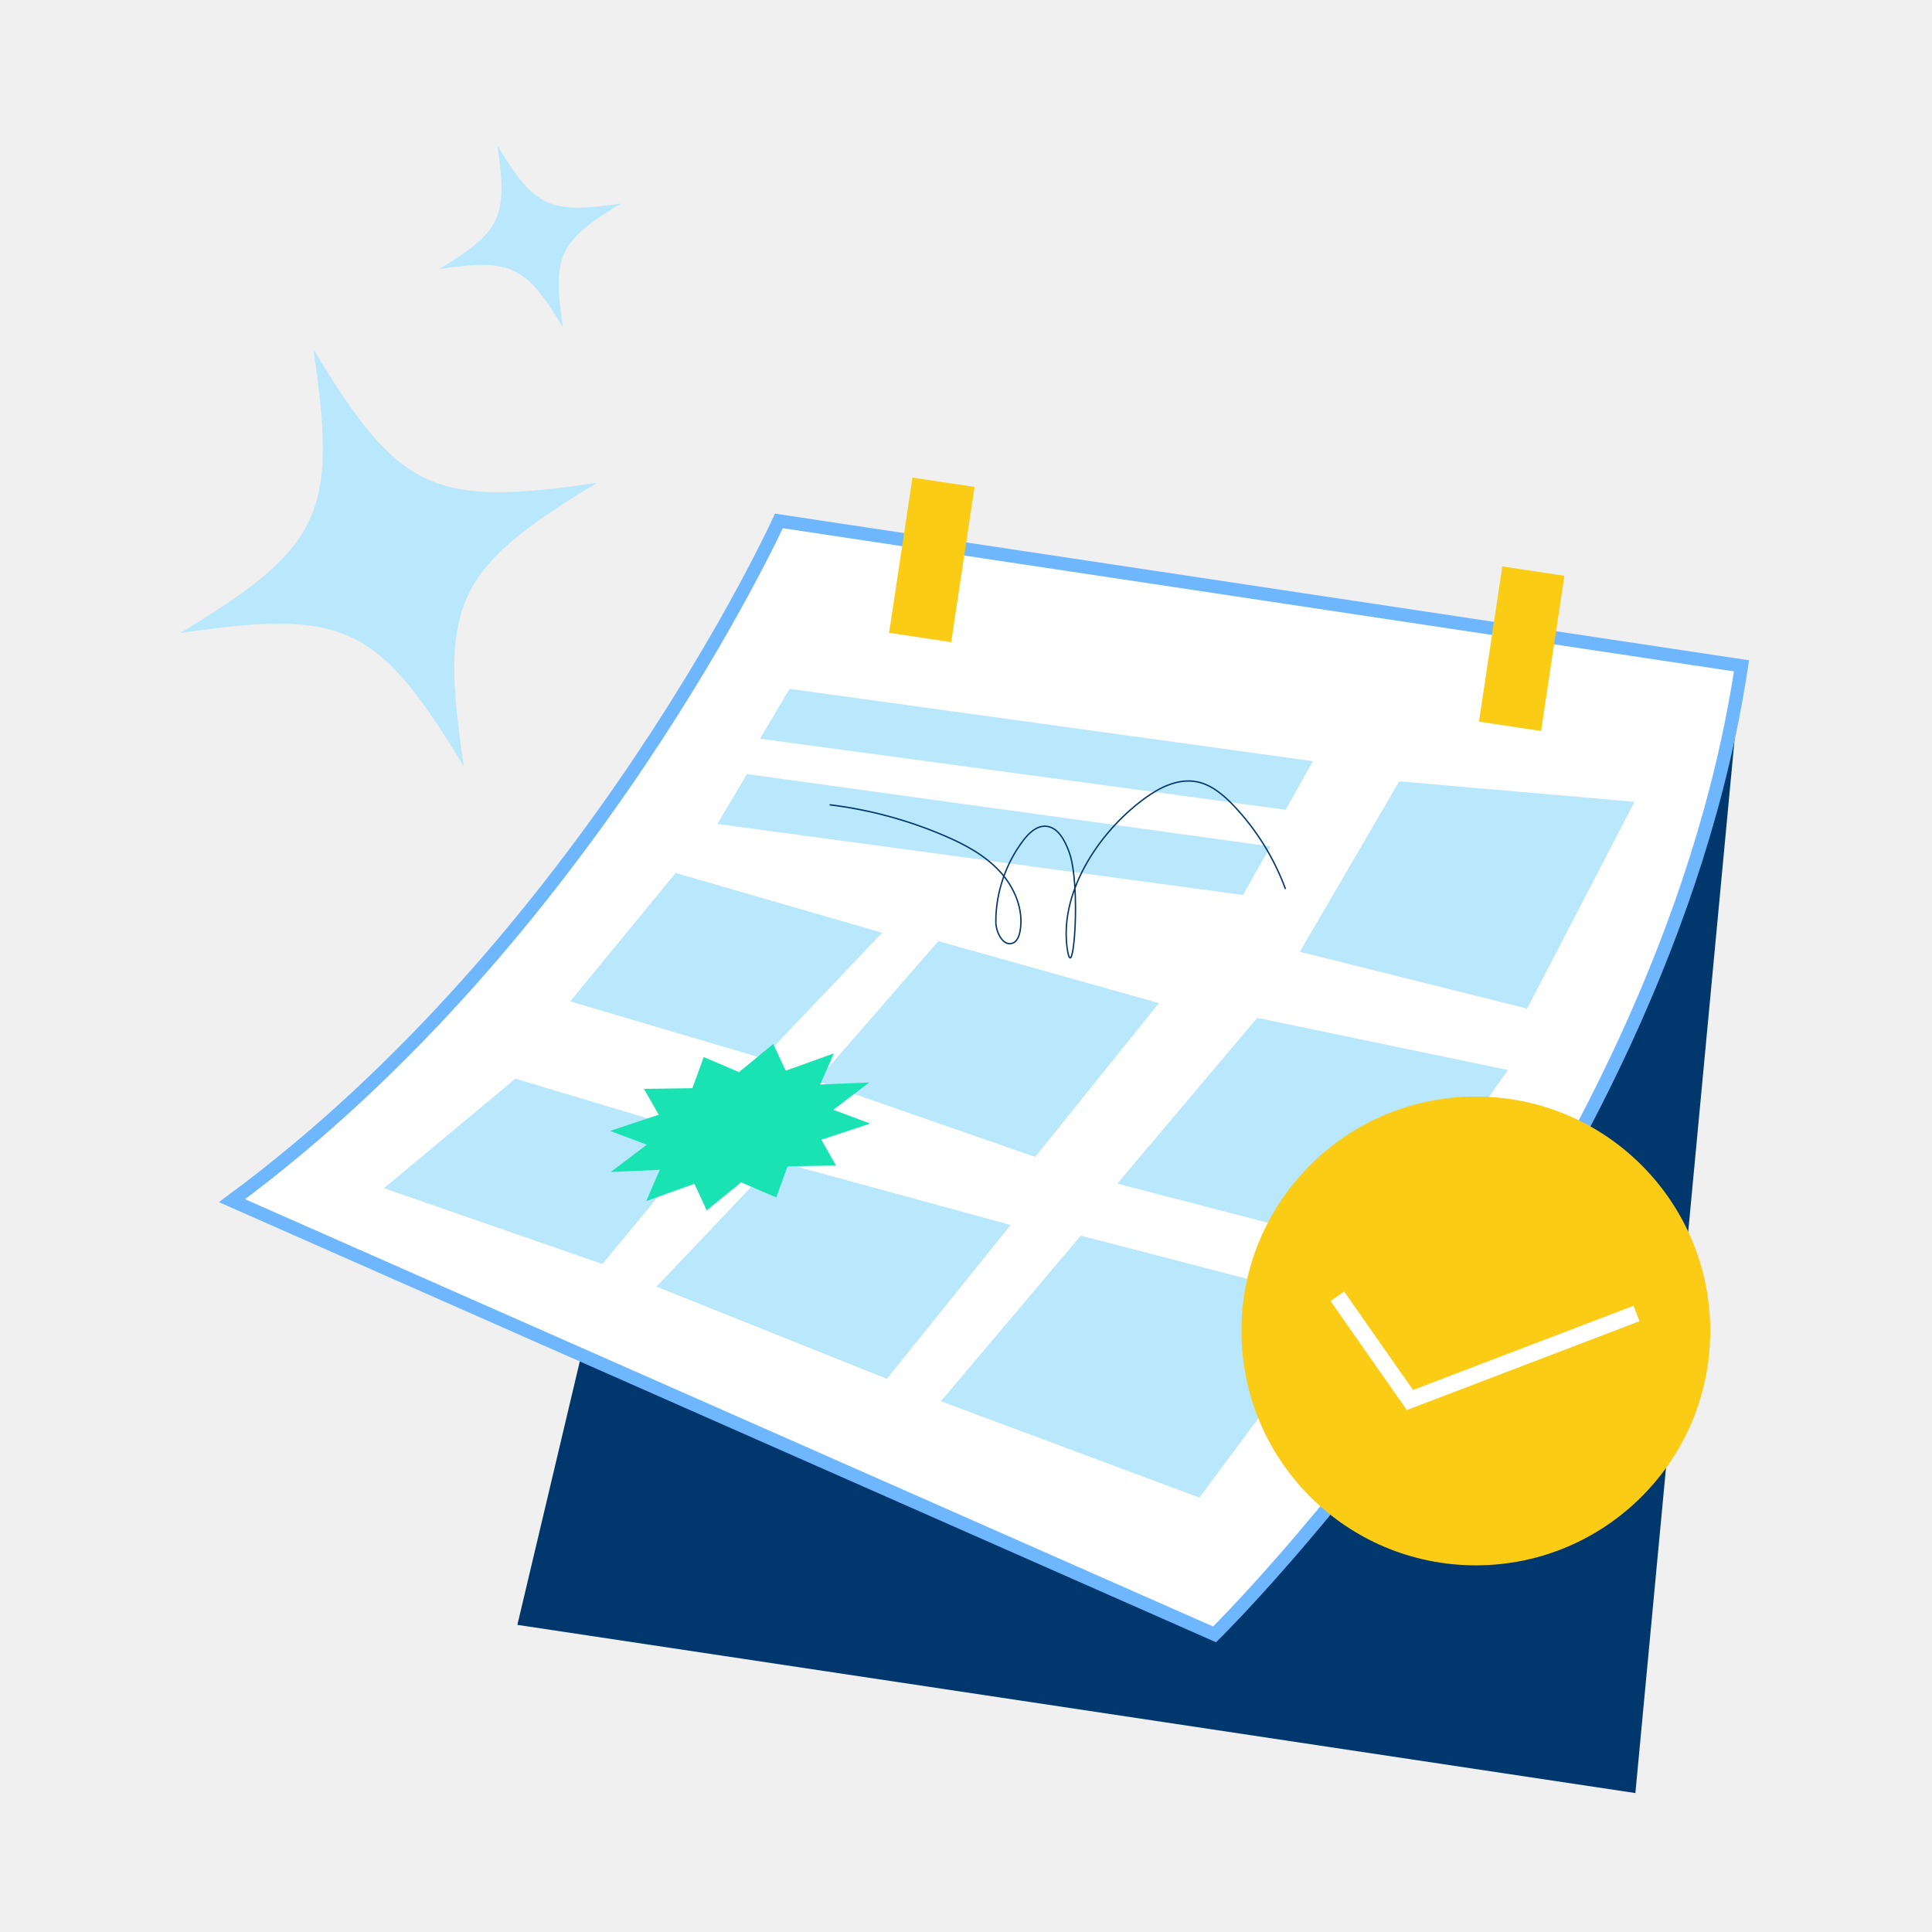
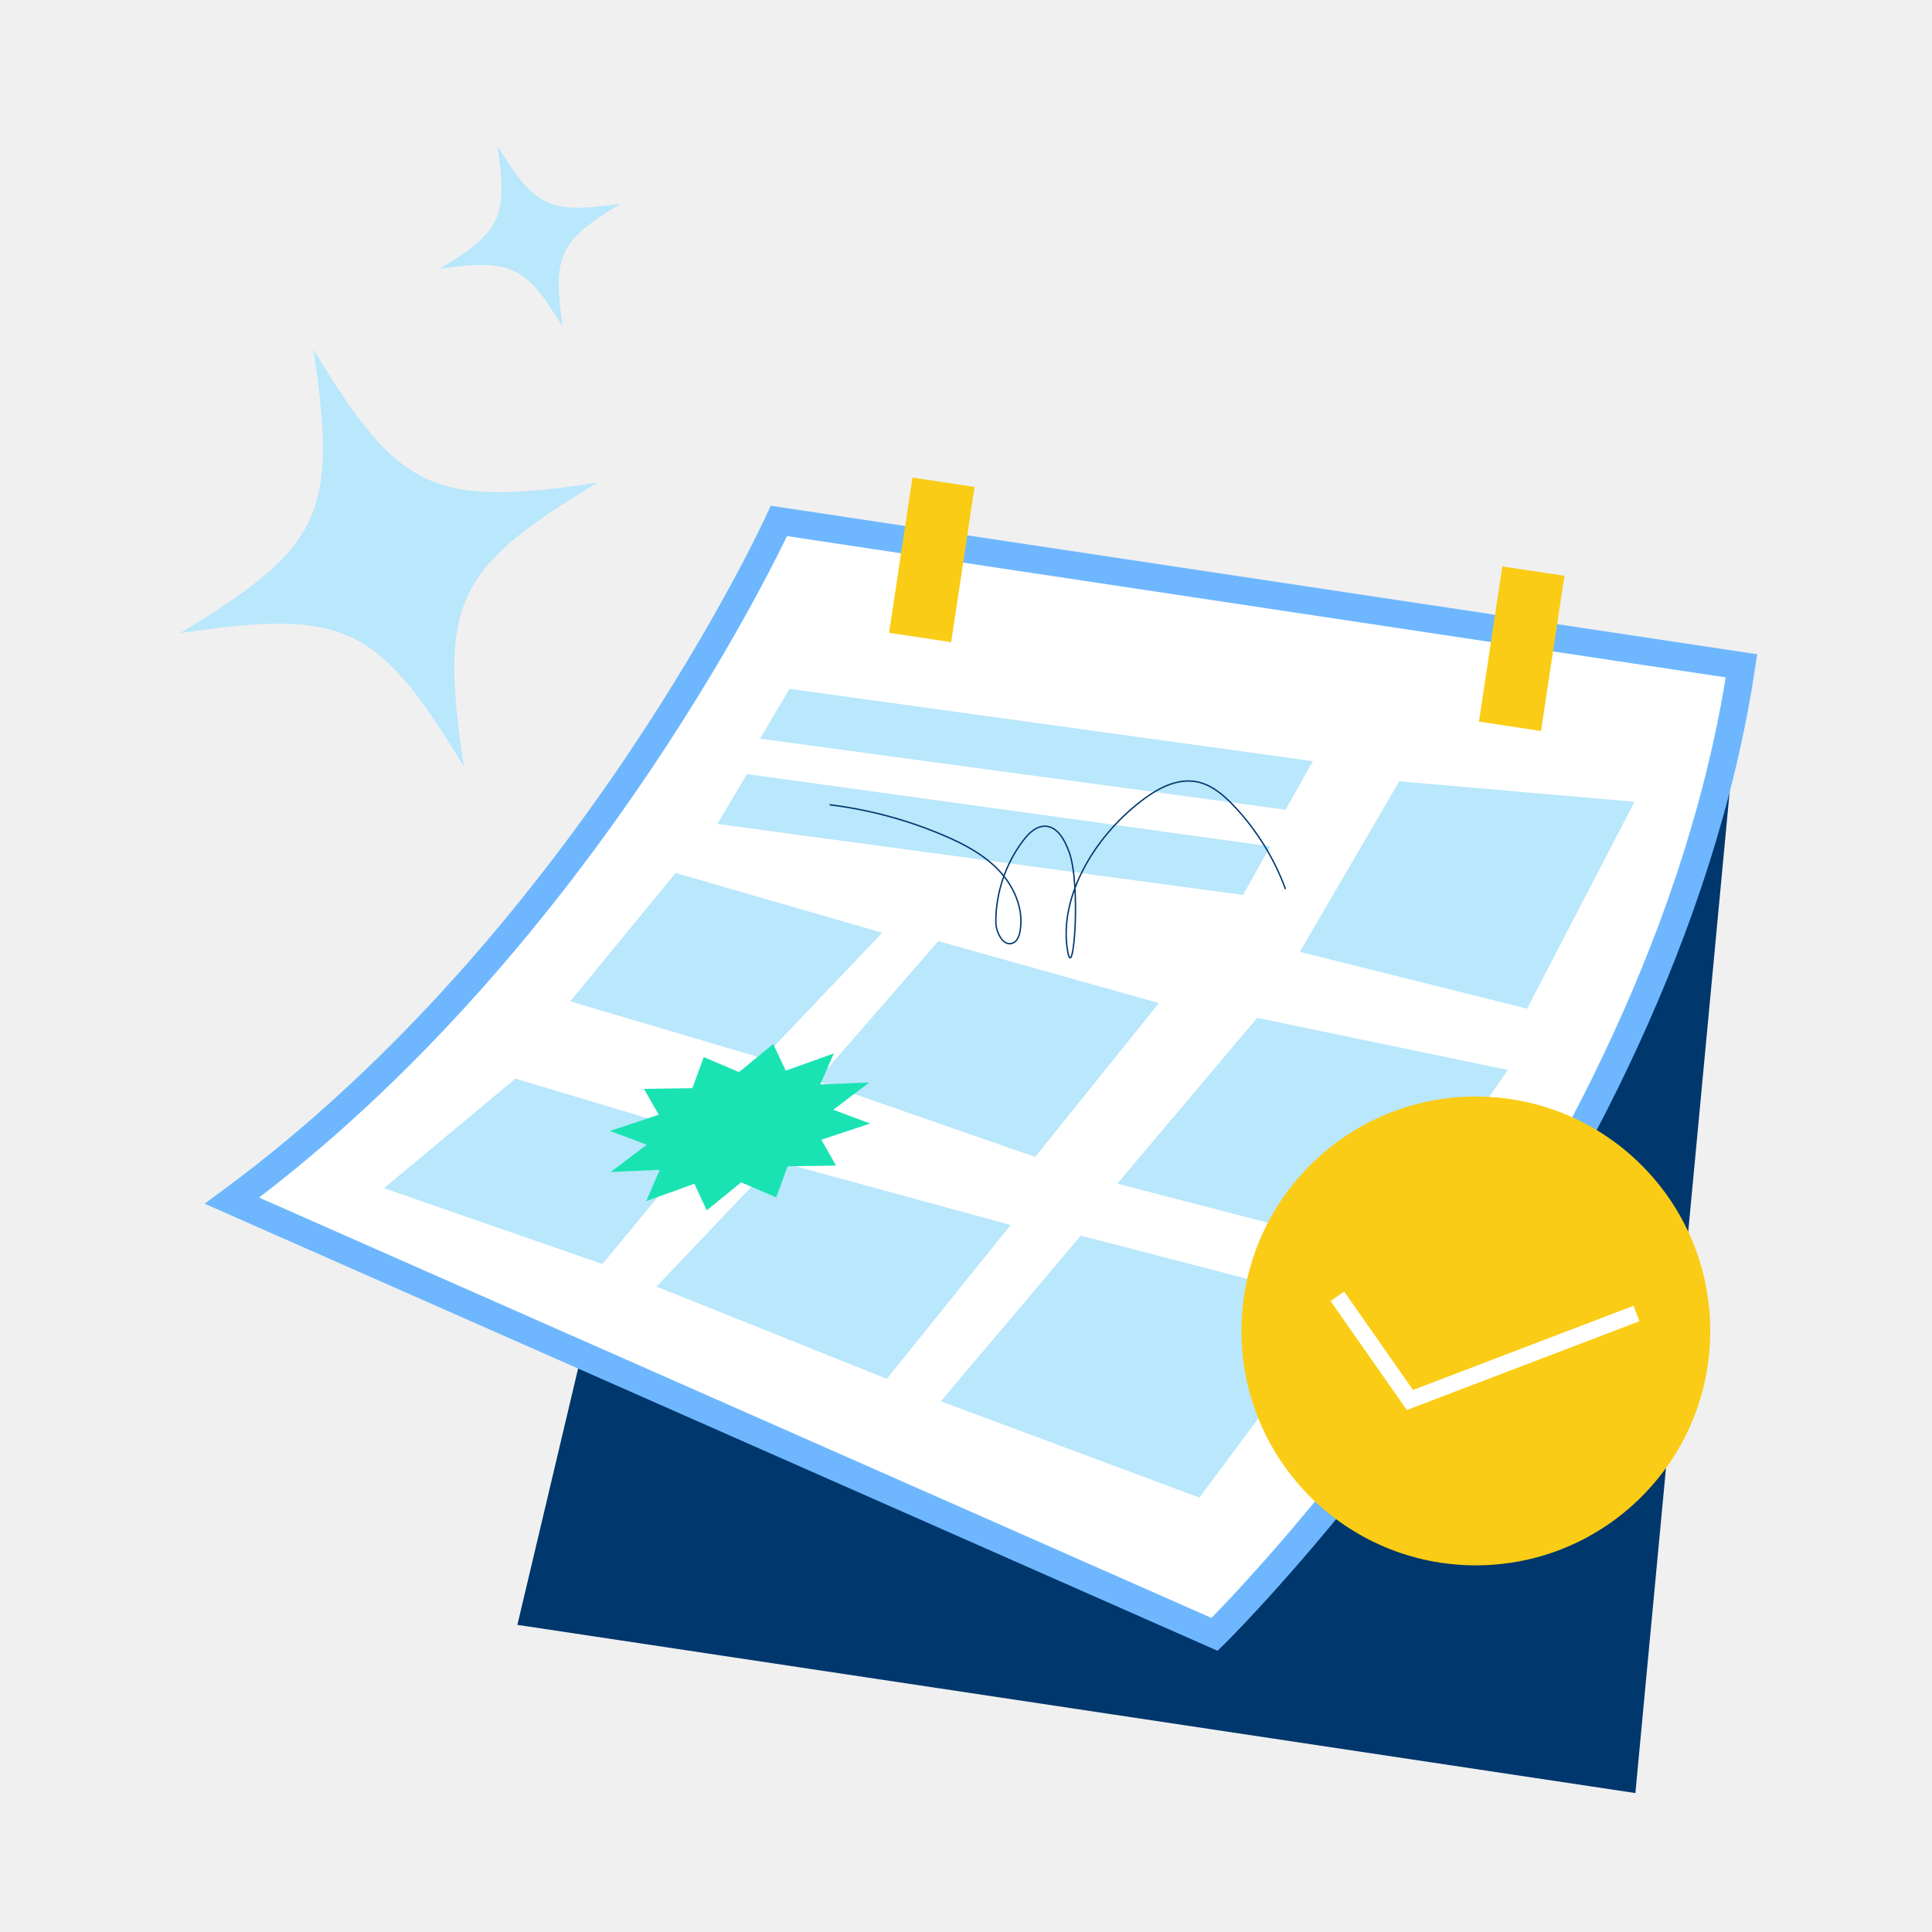
<svg xmlns="http://www.w3.org/2000/svg" width="350" height="350" viewBox="0 0 350 350" fill="none">
  <path d="M296.264 324.831L93.728 294.36L141.106 94.371L315.489 120.621L296.264 324.831Z" fill="#00376D" />
-   <path d="M141.106 94.371C141.106 94.371 106.75 169.75 42.025 217.514L220.036 296.084C220.036 296.084 301.103 216.253 315.489 120.621L141.106 94.371Z" fill="white" stroke="#6EB7FF" stroke-width="2.4" stroke-miterlimit="10" />
+   <path d="M141.106 94.371C141.106 94.371 106.75 169.75 42.025 217.514L220.036 296.084C220.036 296.084 301.103 216.253 315.489 120.621L141.106 94.371Z" fill="white" stroke="#6EB7FF" stroke-width="5" stroke-miterlimit="10" />
  <path d="M165.301 86.52L161.068 114.641L172.317 116.334L176.549 88.213L165.301 86.52Z" fill="#FACC15" />
  <path d="M272.16 102.613L267.927 130.733L279.175 132.427L283.408 104.306L272.16 102.613Z" fill="#FACC15" />
  <path d="M143.037 124.79L137.684 133.823L232.904 146.691L237.845 137.889L143.037 124.79Z" fill="#B9E7FC" />
  <path d="M135.316 140.231L129.963 149.265L225.183 162.132L230.125 153.331L135.316 140.231Z" fill="#B9E7FC" />
  <path d="M253.492 141.544L235.478 172.426L276.654 182.72L296.11 145.25L253.492 141.544Z" fill="#B9E7FC" />
  <path d="M122.397 158.144L103.302 181.408L138.173 191.728L159.816 168.978L122.397 158.144Z" fill="#B9E7FC" />
  <path d="M169.982 170.496L147.952 195.82L187.533 209.588L209.948 181.717L169.982 170.496Z" fill="#B9E7FC" />
  <path d="M227.757 184.394L202.408 214.427L249.993 226.78L273.18 193.838L227.757 184.394Z" fill="#B9E7FC" />
  <path d="M93.368 195.408L69.562 215.25L109.143 228.993L128.239 205.857L93.368 195.408Z" fill="#B9E7FC" />
  <path d="M140.566 210.309L118.923 233.084L160.666 249.787L183.081 221.915L140.566 210.309Z" fill="#B9E7FC" />
  <path d="M195.795 223.846L170.445 253.853L217.284 271.302L243.379 236.199L195.795 223.846Z" fill="#B9E7FC" />
  <path d="M267.364 283.577C290.815 283.577 309.827 264.565 309.827 241.114C309.827 217.662 290.815 198.65 267.364 198.65C243.912 198.65 224.9 217.662 224.9 241.114C224.9 264.565 243.912 283.577 267.364 283.577Z" fill="#FACC15" />
  <path d="M242.272 234.835L255.423 253.622L296.471 237.949" stroke="white" stroke-width="3" stroke-miterlimit="10" />
  <path d="M108.191 87.449C82.456 102.993 79.573 109.118 84.026 138.868C68.481 113.132 62.356 110.25 32.606 114.702C58.342 99.158 61.224 93.033 56.772 63.283C72.316 89.019 78.441 91.901 108.191 87.449Z" fill="#B9E7FC" />
  <path d="M112.489 36.878C101.268 43.647 100.033 46.323 101.963 59.268C95.195 48.047 92.518 46.812 79.573 48.742C90.794 41.974 92.029 39.297 90.099 26.352C96.867 37.573 99.544 38.808 112.489 36.878Z" fill="#B9E7FC" />
  <path d="M151.453 211.158L142.677 211.287L140.618 216.923L134.261 214.195L128.034 219.265L125.795 214.452L117.07 217.592L119.515 211.93L110.636 212.316L117.173 207.375L110.508 204.879L119.335 201.945L116.659 197.261L125.434 197.133L127.493 191.497L133.875 194.225L140.078 189.129L142.342 193.967L151.067 190.827L148.596 196.463L157.475 196.103L150.964 201.044L157.629 203.541L148.802 206.475L151.453 211.158Z" fill="#1AE3B3" />
  <path d="M150.294 145.791C157.423 146.666 164.423 148.544 171.037 151.375C174.717 152.945 178.345 154.875 181.073 157.809C183.801 160.743 185.526 164.835 184.779 168.772C184.625 169.544 184.342 170.368 183.673 170.754C181.897 171.757 180.378 169.004 180.404 166.945C180.404 161.669 182.206 156.419 185.397 152.224C186.401 150.912 187.765 149.599 189.412 149.677C191.625 149.779 192.886 152.199 193.658 154.283C195.897 160.228 194.456 178.5 193.401 172.246C191.702 162.107 198.728 150.963 207.375 144.632C210.077 142.651 213.345 141.029 216.64 141.596C219.367 142.059 221.632 143.989 223.537 145.996C227.629 150.32 230.82 155.467 232.878 161.052" stroke="#00376D" stroke-width="0.25" stroke-miterlimit="10" />
</svg>
